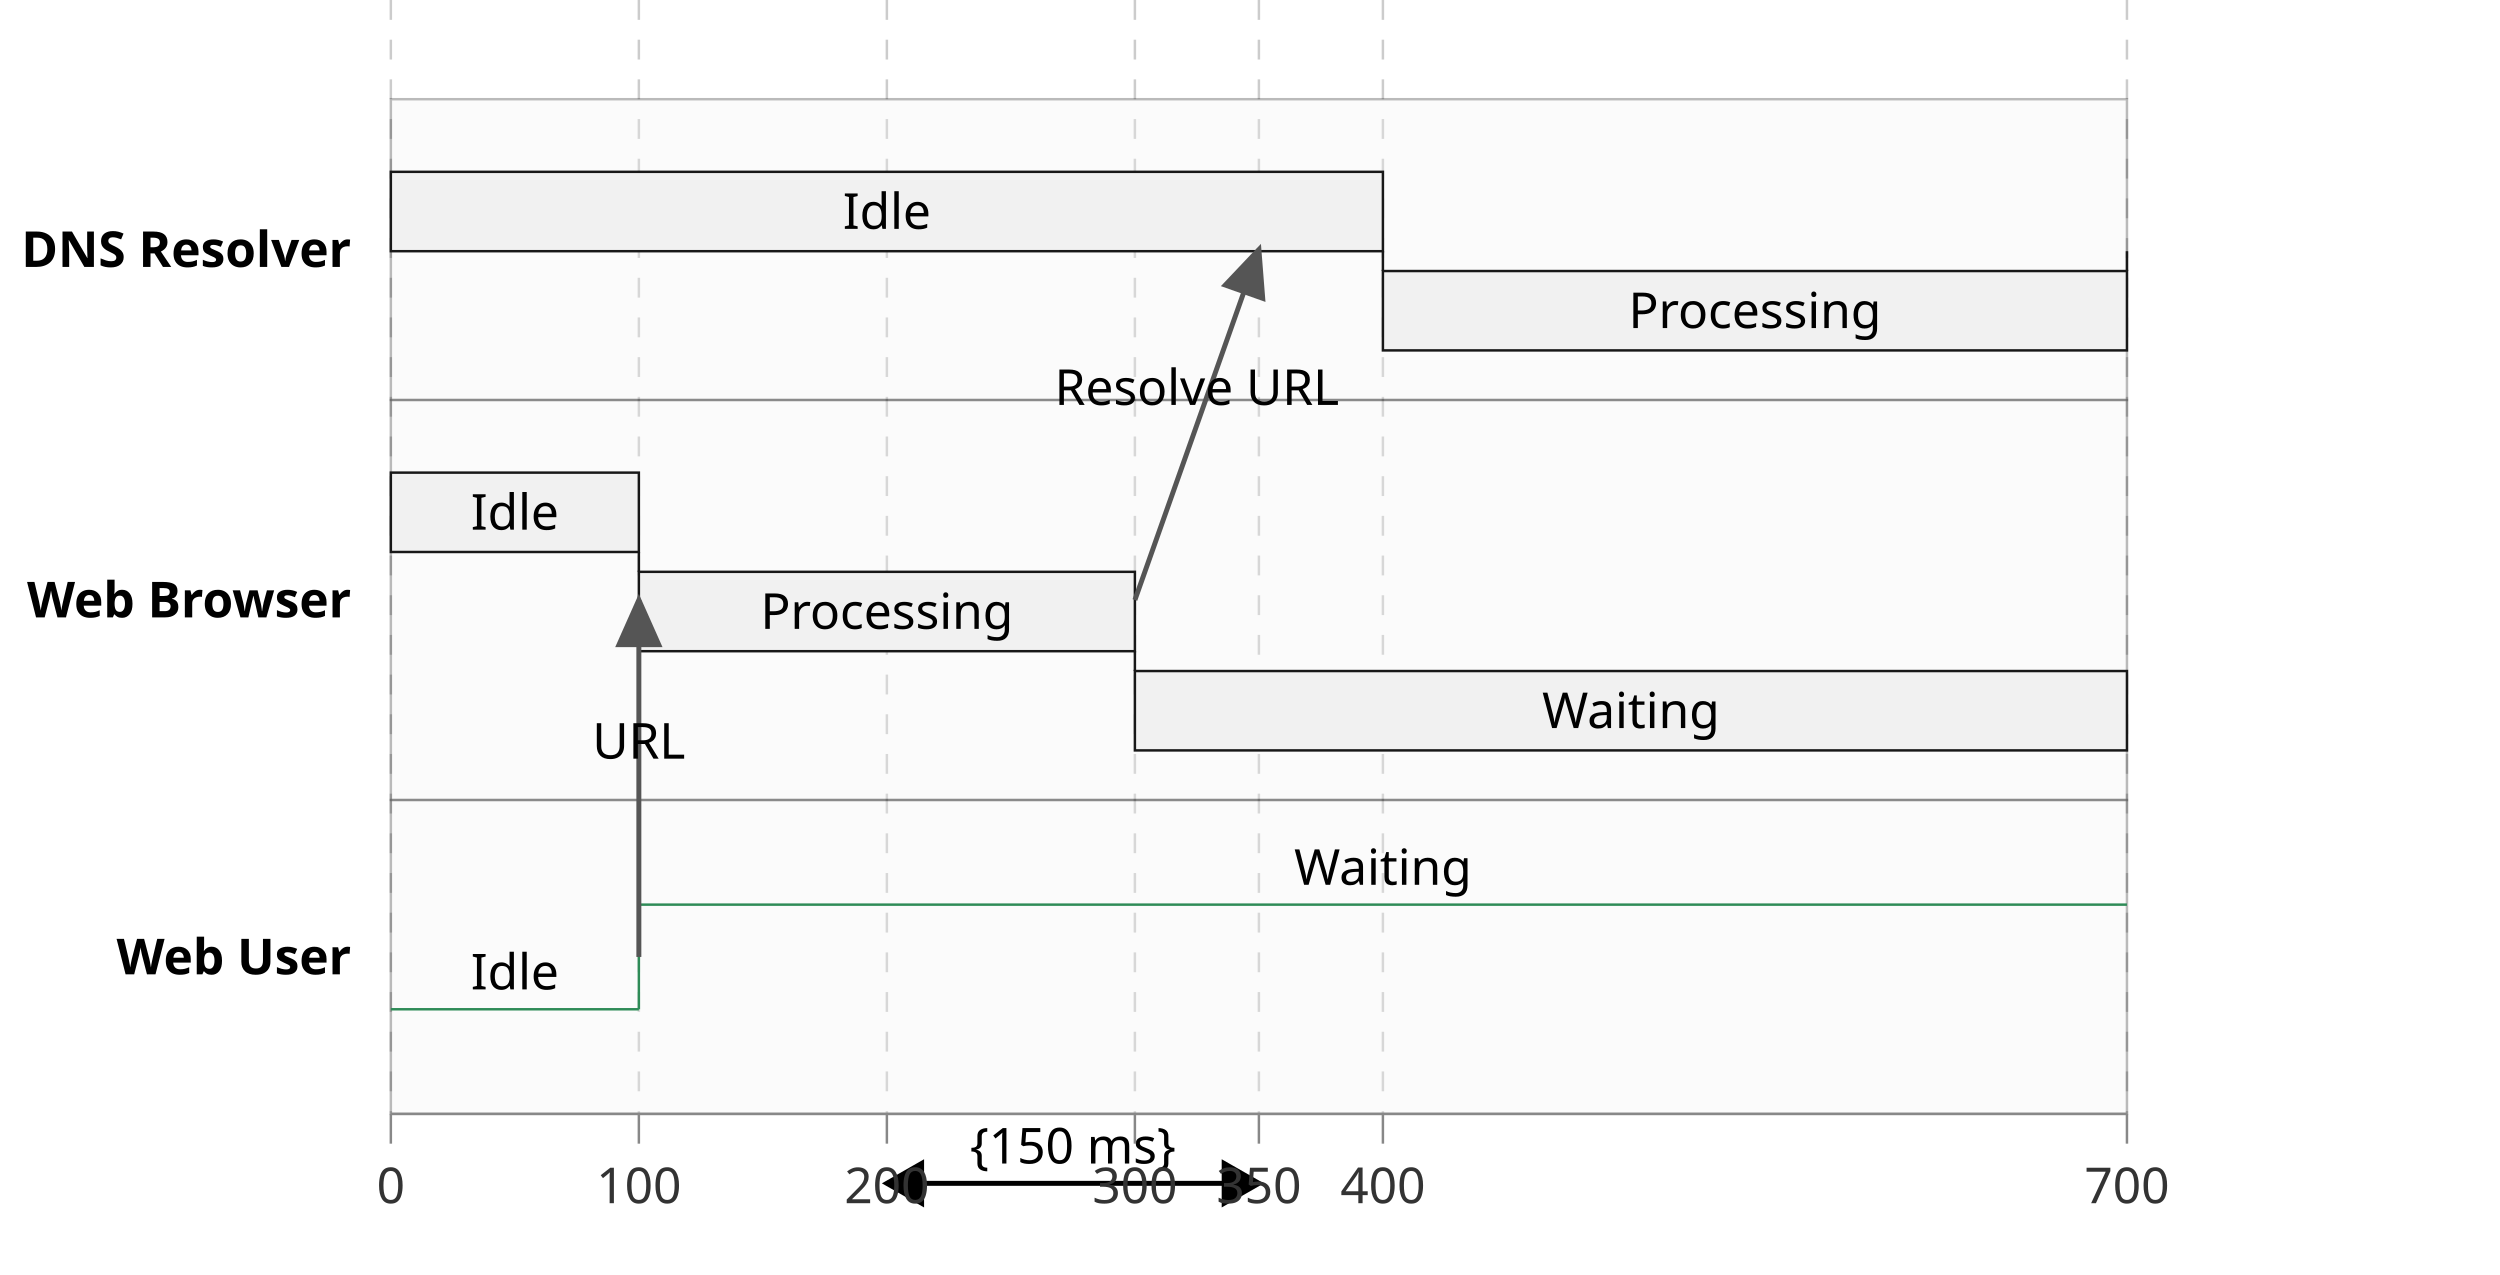
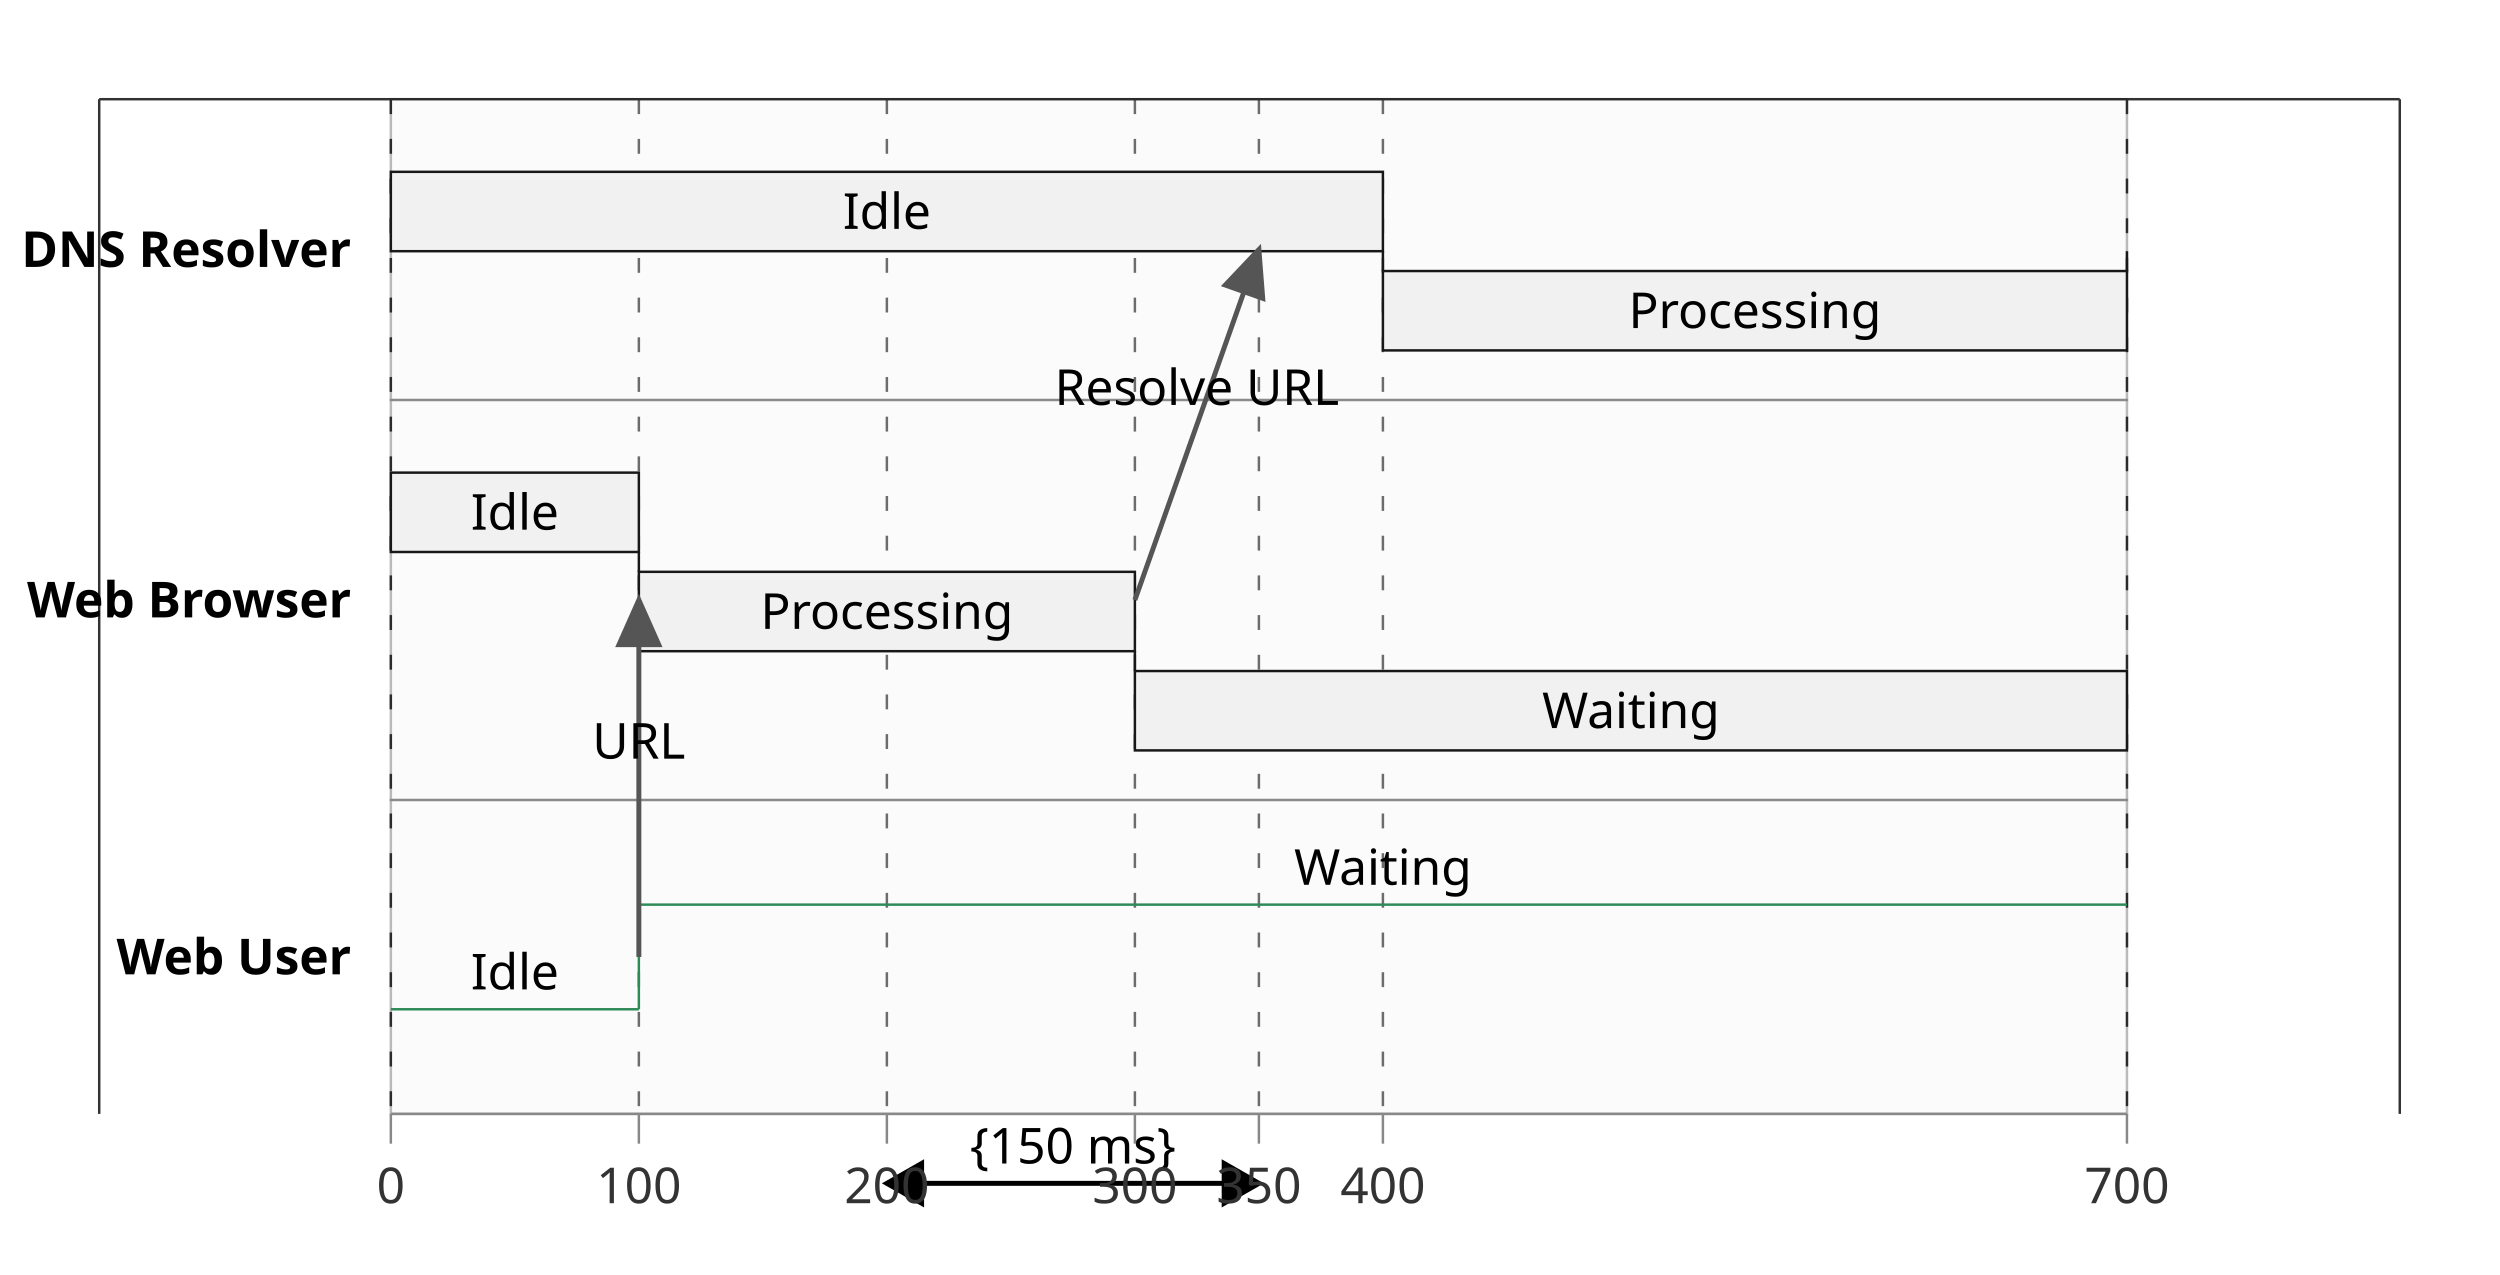
<svg xmlns="http://www.w3.org/2000/svg" contentStyleType="text/css" data-diagram-type="TIMING" height="257px" preserveAspectRatio="none" style="width:504px;height:257px;background:#FFFFFF;" version="1.1" viewBox="0 0 504 257" width="504px" zoomAndPan="magnify">
  <defs />
  <g>
-     <line style="stroke:#CCCCCC;stroke-width:0.5;stroke-dasharray:4,4;" x1="78.794" x2="78.794" y1="0" y2="224.562" />
-     <line style="stroke:#CCCCCC;stroke-width:0.5;stroke-dasharray:4,4;" x1="128.794" x2="128.794" y1="0" y2="224.562" />
-     <line style="stroke:#CCCCCC;stroke-width:0.5;stroke-dasharray:4,4;" x1="178.794" x2="178.794" y1="0" y2="224.562" />
-     <line style="stroke:#CCCCCC;stroke-width:0.5;stroke-dasharray:4,4;" x1="228.794" x2="228.794" y1="0" y2="224.562" />
-     <line style="stroke:#CCCCCC;stroke-width:0.5;stroke-dasharray:4,4;" x1="253.794" x2="253.794" y1="0" y2="224.562" />
-     <line style="stroke:#CCCCCC;stroke-width:0.5;stroke-dasharray:4,4;" x1="278.794" x2="278.794" y1="0" y2="224.562" />
-     <line style="stroke:#CCCCCC;stroke-width:0.5;stroke-dasharray:4,4;" x1="428.794" x2="428.794" y1="0" y2="224.562" />
+     <line style="stroke:#333333;stroke-width:0.5;" x1="20" x2="20" y1="20" y2="224.562" />
+     <line style="stroke:#333333;stroke-width:0.5;" x1="483.794" x2="483.794" y1="20" y2="224.562" />
+     <line style="stroke:#333333;stroke-width:0.5;stroke-dasharray:3,5;" x1="78.794" x2="78.794" y1="20" y2="224.562" />
+     <line style="stroke:#333333;stroke-width:0.5;stroke-dasharray:3,5;" x1="128.794" x2="128.794" y1="20" y2="224.562" />
+     <line style="stroke:#333333;stroke-width:0.5;stroke-dasharray:3,5;" x1="178.794" x2="178.794" y1="20" y2="224.562" />
+     <line style="stroke:#333333;stroke-width:0.5;stroke-dasharray:3,5;" x1="228.794" x2="228.794" y1="20" y2="224.562" />
+     <line style="stroke:#333333;stroke-width:0.5;stroke-dasharray:3,5;" x1="253.794" x2="253.794" y1="20" y2="224.562" />
+     <line style="stroke:#333333;stroke-width:0.5;stroke-dasharray:3,5;" x1="278.794" x2="278.794" y1="20" y2="224.562" />
+     <line style="stroke:#333333;stroke-width:0.5;stroke-dasharray:3,5;" x1="428.794" x2="428.794" y1="20" y2="224.562" />
+     <line style="stroke:#333333;stroke-width:0.5;" x1="20" x2="483.794" y1="20" y2="20" />
    <rect fill="#F1F1F1" height="60.641" opacity="0.3" style="stroke:#181818;stroke-width:0.5;" width="350" x="78.794" y="20" />
    <text fill="#000000" font-family="sans-serif" font-size="10" font-weight="700" lengthAdjust="spacing" text-anchor="end" textLength="76.318" x="70.794" y="53.82">DNS Resolver</text>
    <rect fill="#F1F1F1" height="16" style="stroke:#181818;stroke-width:0.5;" width="200" x="78.794" y="34.641" />
    <text fill="#000000" font-family="sans-serif" font-size="10" lengthAdjust="spacing" text-anchor="middle" textLength="18.227" x="178.794" y="46.141">Idle</text>
    <rect fill="#F1F1F1" height="16" style="stroke:#181818;stroke-width:0.5;" width="150" x="278.794" y="54.641" />
    <text fill="#000000" font-family="sans-serif" font-size="10" lengthAdjust="spacing" text-anchor="middle" textLength="53.794" x="353.794" y="66.141">Processing</text>
    <line style="stroke:#181818;stroke-width:0.5;" x1="278.794" x2="278.794" y1="50.641" y2="54.641" />
    <line style="stroke:#181818;stroke-width:0.5;" x1="428.794" x2="428.794" y1="54.641" y2="50.641" />
    <rect fill="#F1F1F1" height="80.641" opacity="0.3" style="stroke:#181818;stroke-width:0.5;" width="350" x="78.794" y="80.641" />
    <text fill="#000000" font-family="sans-serif" font-size="10" font-weight="700" lengthAdjust="spacing" text-anchor="end" textLength="74.78" x="70.794" y="124.461">Web Browser</text>
    <rect fill="#F1F1F1" height="16" style="stroke:#181818;stroke-width:0.5;" width="50" x="78.794" y="95.281" />
    <text fill="#000000" font-family="sans-serif" font-size="10" lengthAdjust="spacing" text-anchor="middle" textLength="18.227" x="103.794" y="106.781">Idle</text>
    <rect fill="#F1F1F1" height="16" style="stroke:#181818;stroke-width:0.5;" width="100" x="128.794" y="115.281" />
    <text fill="#000000" font-family="sans-serif" font-size="10" lengthAdjust="spacing" text-anchor="middle" textLength="53.794" x="178.794" y="126.781">Processing</text>
    <line style="stroke:#181818;stroke-width:0.5;" x1="128.794" x2="128.794" y1="111.281" y2="115.281" />
    <rect fill="#F1F1F1" height="16" style="stroke:#181818;stroke-width:0.5;" width="200" x="228.794" y="135.281" />
    <text fill="#000000" font-family="sans-serif" font-size="10" lengthAdjust="spacing" text-anchor="middle" textLength="38.179" x="328.794" y="146.781">Waiting</text>
    <line style="stroke:#181818;stroke-width:0.5;" x1="228.794" x2="228.794" y1="131.281" y2="135.281" />
    <rect fill="#F1F1F1" height="63.281" opacity="0.3" style="stroke:#181818;stroke-width:0.5;" width="350" x="78.794" y="161.281" />
    <text fill="#000000" font-family="sans-serif" font-size="10" font-weight="700" lengthAdjust="spacing" text-anchor="end" textLength="54.238" x="70.794" y="196.422">Web User</text>
    <line style="stroke:#2E8B57;stroke-width:0.5;" x1="78.794" x2="128.794" y1="203.469" y2="203.469" />
    <text fill="#000000" font-family="sans-serif" font-size="10" lengthAdjust="spacing" text-anchor="middle" textLength="18.227" x="103.794" y="199.469">Idle</text>
    <line style="stroke:#2E8B57;stroke-width:0.5;" x1="128.794" x2="428.794" y1="182.375" y2="182.375" />
    <text fill="#000000" font-family="sans-serif" font-size="10" lengthAdjust="spacing" text-anchor="middle" textLength="38.179" x="278.794" y="178.375">Waiting</text>
    <line style="stroke:#2E8B57;stroke-width:0.5;" x1="128.794" x2="128.794" y1="203.469" y2="182.375" />
    <line style="stroke:#555555;stroke-width:1;" x1="128.794" x2="128.794" y1="192.922" y2="120.961" />
    <polygon fill="#555555" points="132.794,129.961,128.794,120.961,124.794,129.961,132.794,129.961" style="stroke:#555555;stroke-width:1;" />
    <text fill="#000000" font-family="sans-serif" font-size="10" lengthAdjust="spacing" text-anchor="middle" textLength="19.839" x="128.794" y="152.941">URL</text>
    <line style="stroke:#555555;stroke-width:1;" x1="228.794" x2="253.794" y1="120.961" y2="50.32" />
    <polygon fill="#555555" points="254.562,60.139,253.794,50.32,247.02,57.47,254.562,60.139" style="stroke:#555555;stroke-width:1;" />
    <text fill="#000000" font-family="sans-serif" font-size="10" lengthAdjust="spacing" text-anchor="middle" textLength="62.295" x="241.294" y="81.641">Resolve URL</text>
    <line style="stroke:#000000;stroke-width:1;" x1="178.794" x2="253.794" y1="238.562" y2="238.562" />
    <polygon fill="#000000" points="185.794,234.562,178.794,238.562,185.794,242.562,185.794,234.562" style="stroke:#000000;stroke-width:1;" />
    <polygon fill="#000000" points="246.794,234.562,253.794,238.562,246.794,242.562,246.794,234.562" style="stroke:#000000;stroke-width:1;" />
    <text fill="#000000" font-family="sans-serif" font-size="10" lengthAdjust="spacing" text-anchor="middle" textLength="49.941" x="216.294" y="234.562">{150 ms}</text>
    <line style="stroke:#888888;stroke-width:0.5;" x1="78.794" x2="428.794" y1="224.562" y2="224.562" />
    <line style="stroke:#888888;stroke-width:0.5;" x1="78.794" x2="78.794" y1="224.562" y2="230.562" />
    <text fill="#333333" font-family="sans-serif" font-size="10" lengthAdjust="spacing" text-anchor="middle" textLength="6.362" x="78.794" y="242.562">0</text>
    <line style="stroke:#888888;stroke-width:0.5;" x1="128.794" x2="128.794" y1="224.562" y2="230.562" />
    <text fill="#333333" font-family="sans-serif" font-size="10" lengthAdjust="spacing" text-anchor="middle" textLength="19.087" x="128.794" y="242.562">100</text>
    <line style="stroke:#888888;stroke-width:0.5;" x1="178.794" x2="178.794" y1="224.562" y2="230.562" />
    <text fill="#333333" font-family="sans-serif" font-size="10" lengthAdjust="spacing" text-anchor="middle" textLength="19.087" x="178.794" y="242.562">200</text>
    <line style="stroke:#888888;stroke-width:0.5;" x1="228.794" x2="228.794" y1="224.562" y2="230.562" />
    <text fill="#333333" font-family="sans-serif" font-size="10" lengthAdjust="spacing" text-anchor="middle" textLength="19.087" x="228.794" y="242.562">300</text>
    <line style="stroke:#888888;stroke-width:0.5;" x1="253.794" x2="253.794" y1="224.562" y2="230.562" />
    <text fill="#333333" font-family="sans-serif" font-size="10" lengthAdjust="spacing" text-anchor="middle" textLength="19.087" x="253.794" y="242.562">350</text>
    <line style="stroke:#888888;stroke-width:0.5;" x1="278.794" x2="278.794" y1="224.562" y2="230.562" />
    <text fill="#333333" font-family="sans-serif" font-size="10" lengthAdjust="spacing" text-anchor="middle" textLength="19.087" x="278.794" y="242.562">400</text>
    <line style="stroke:#888888;stroke-width:0.5;" x1="428.794" x2="428.794" y1="224.562" y2="230.562" />
    <text fill="#333333" font-family="sans-serif" font-size="10" lengthAdjust="spacing" text-anchor="middle" textLength="19.087" x="428.794" y="242.562">700</text>
  </g>
</svg>
